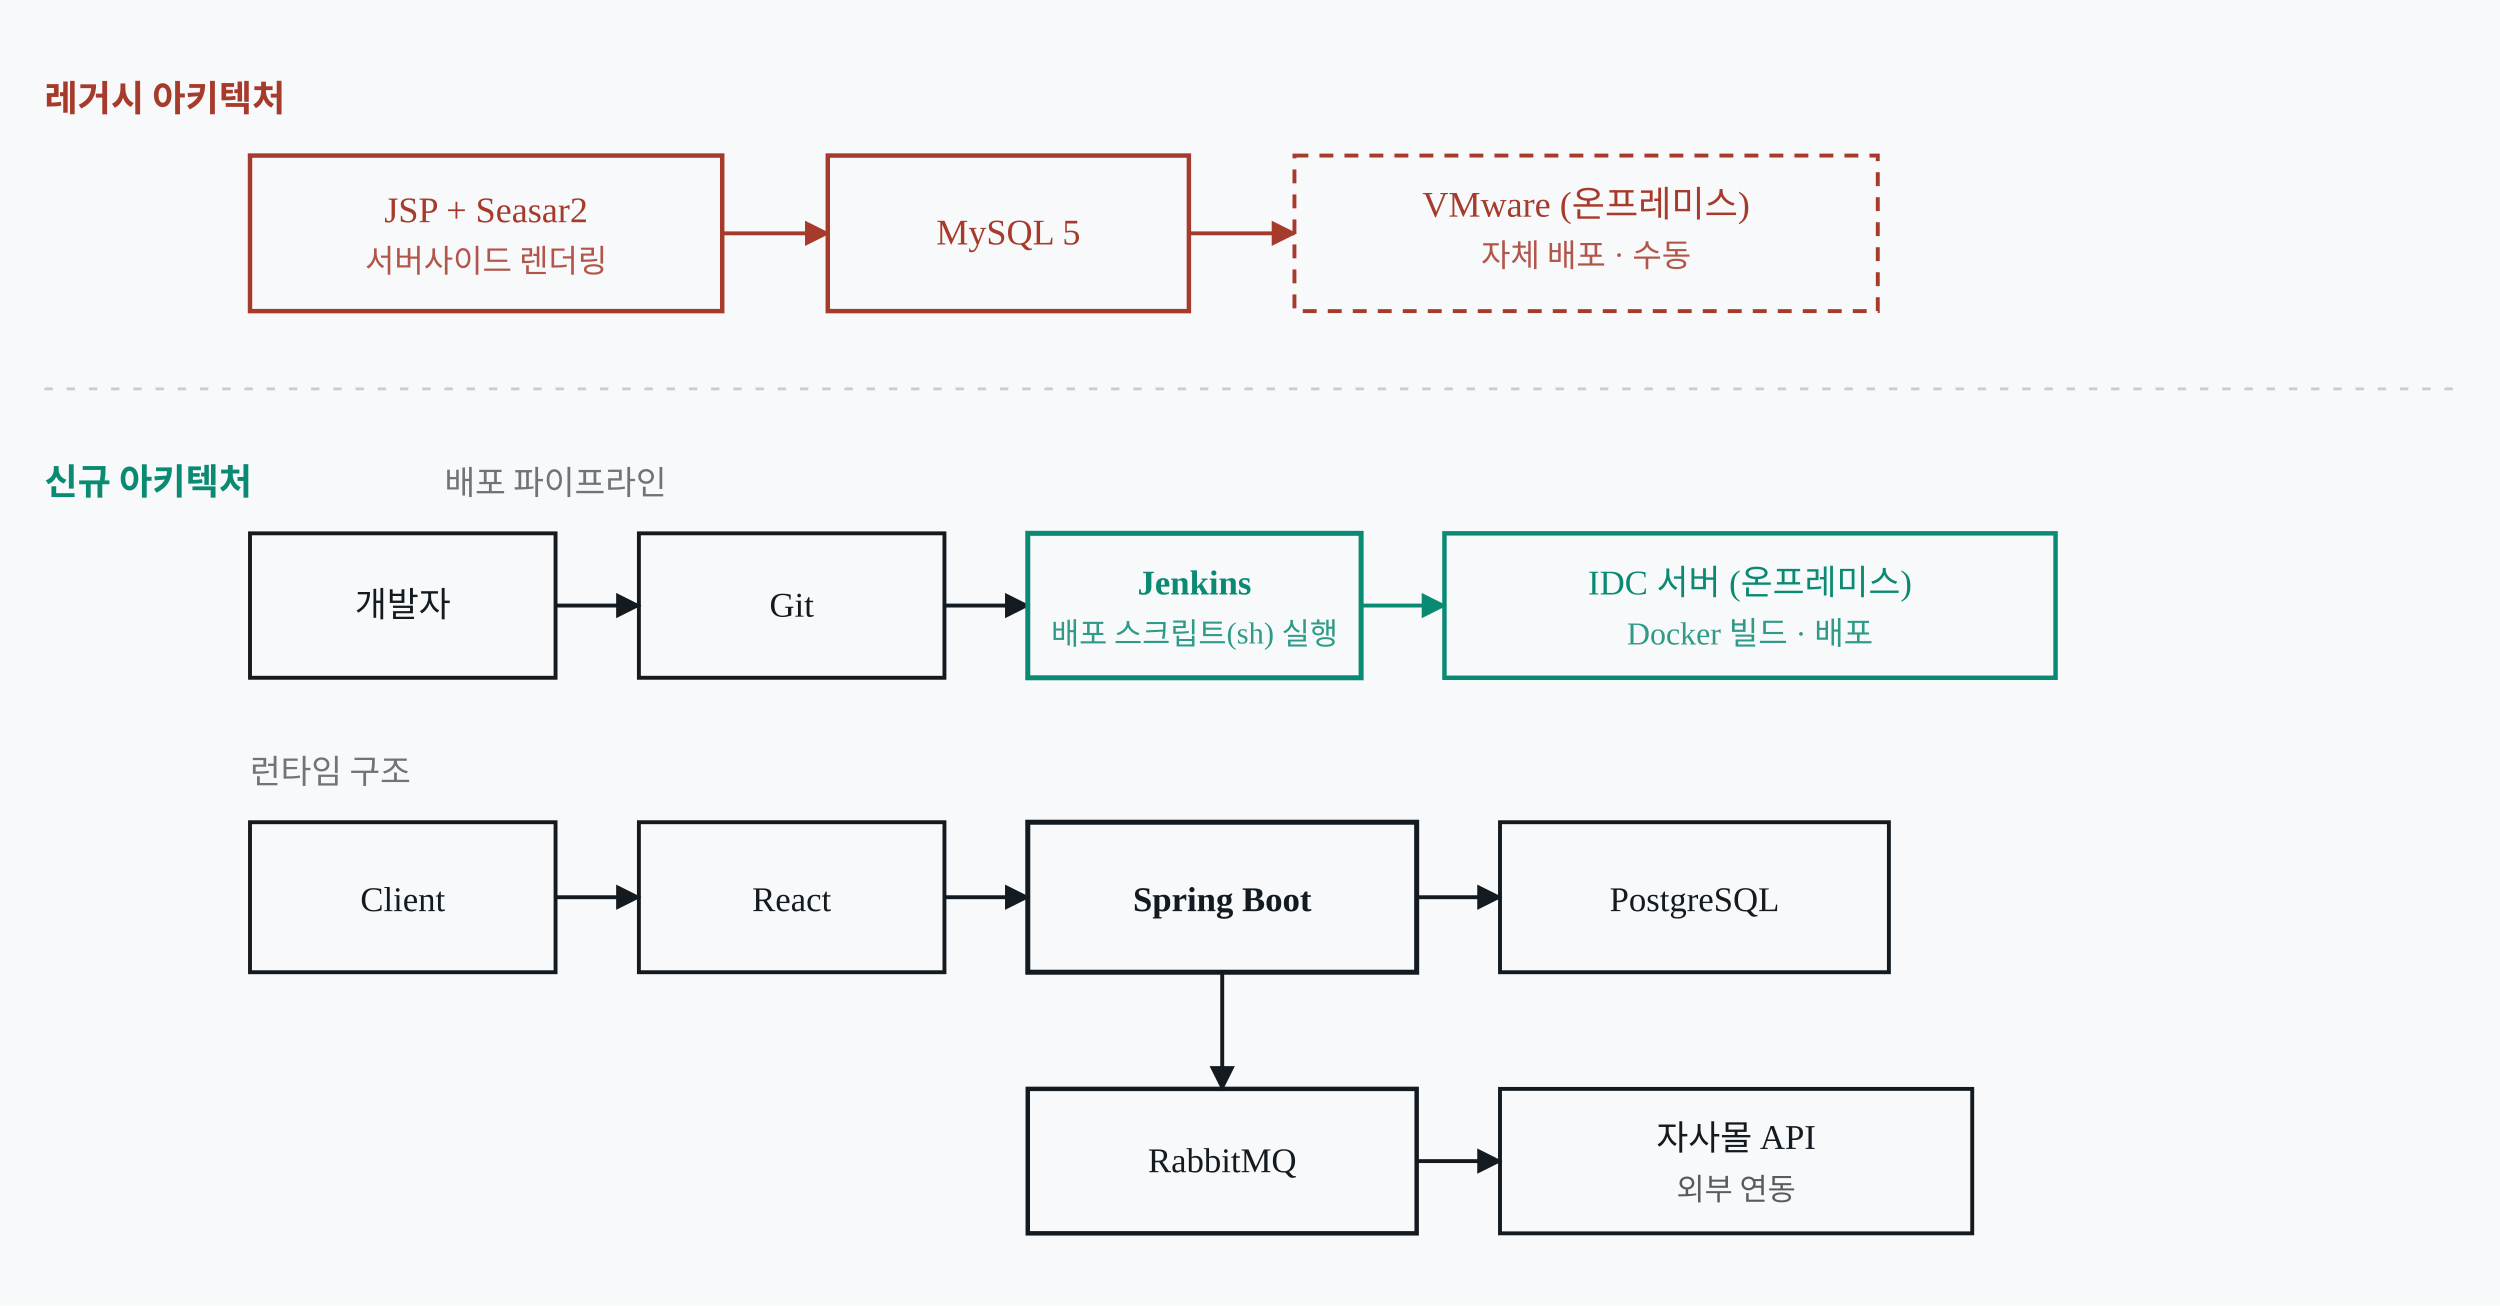
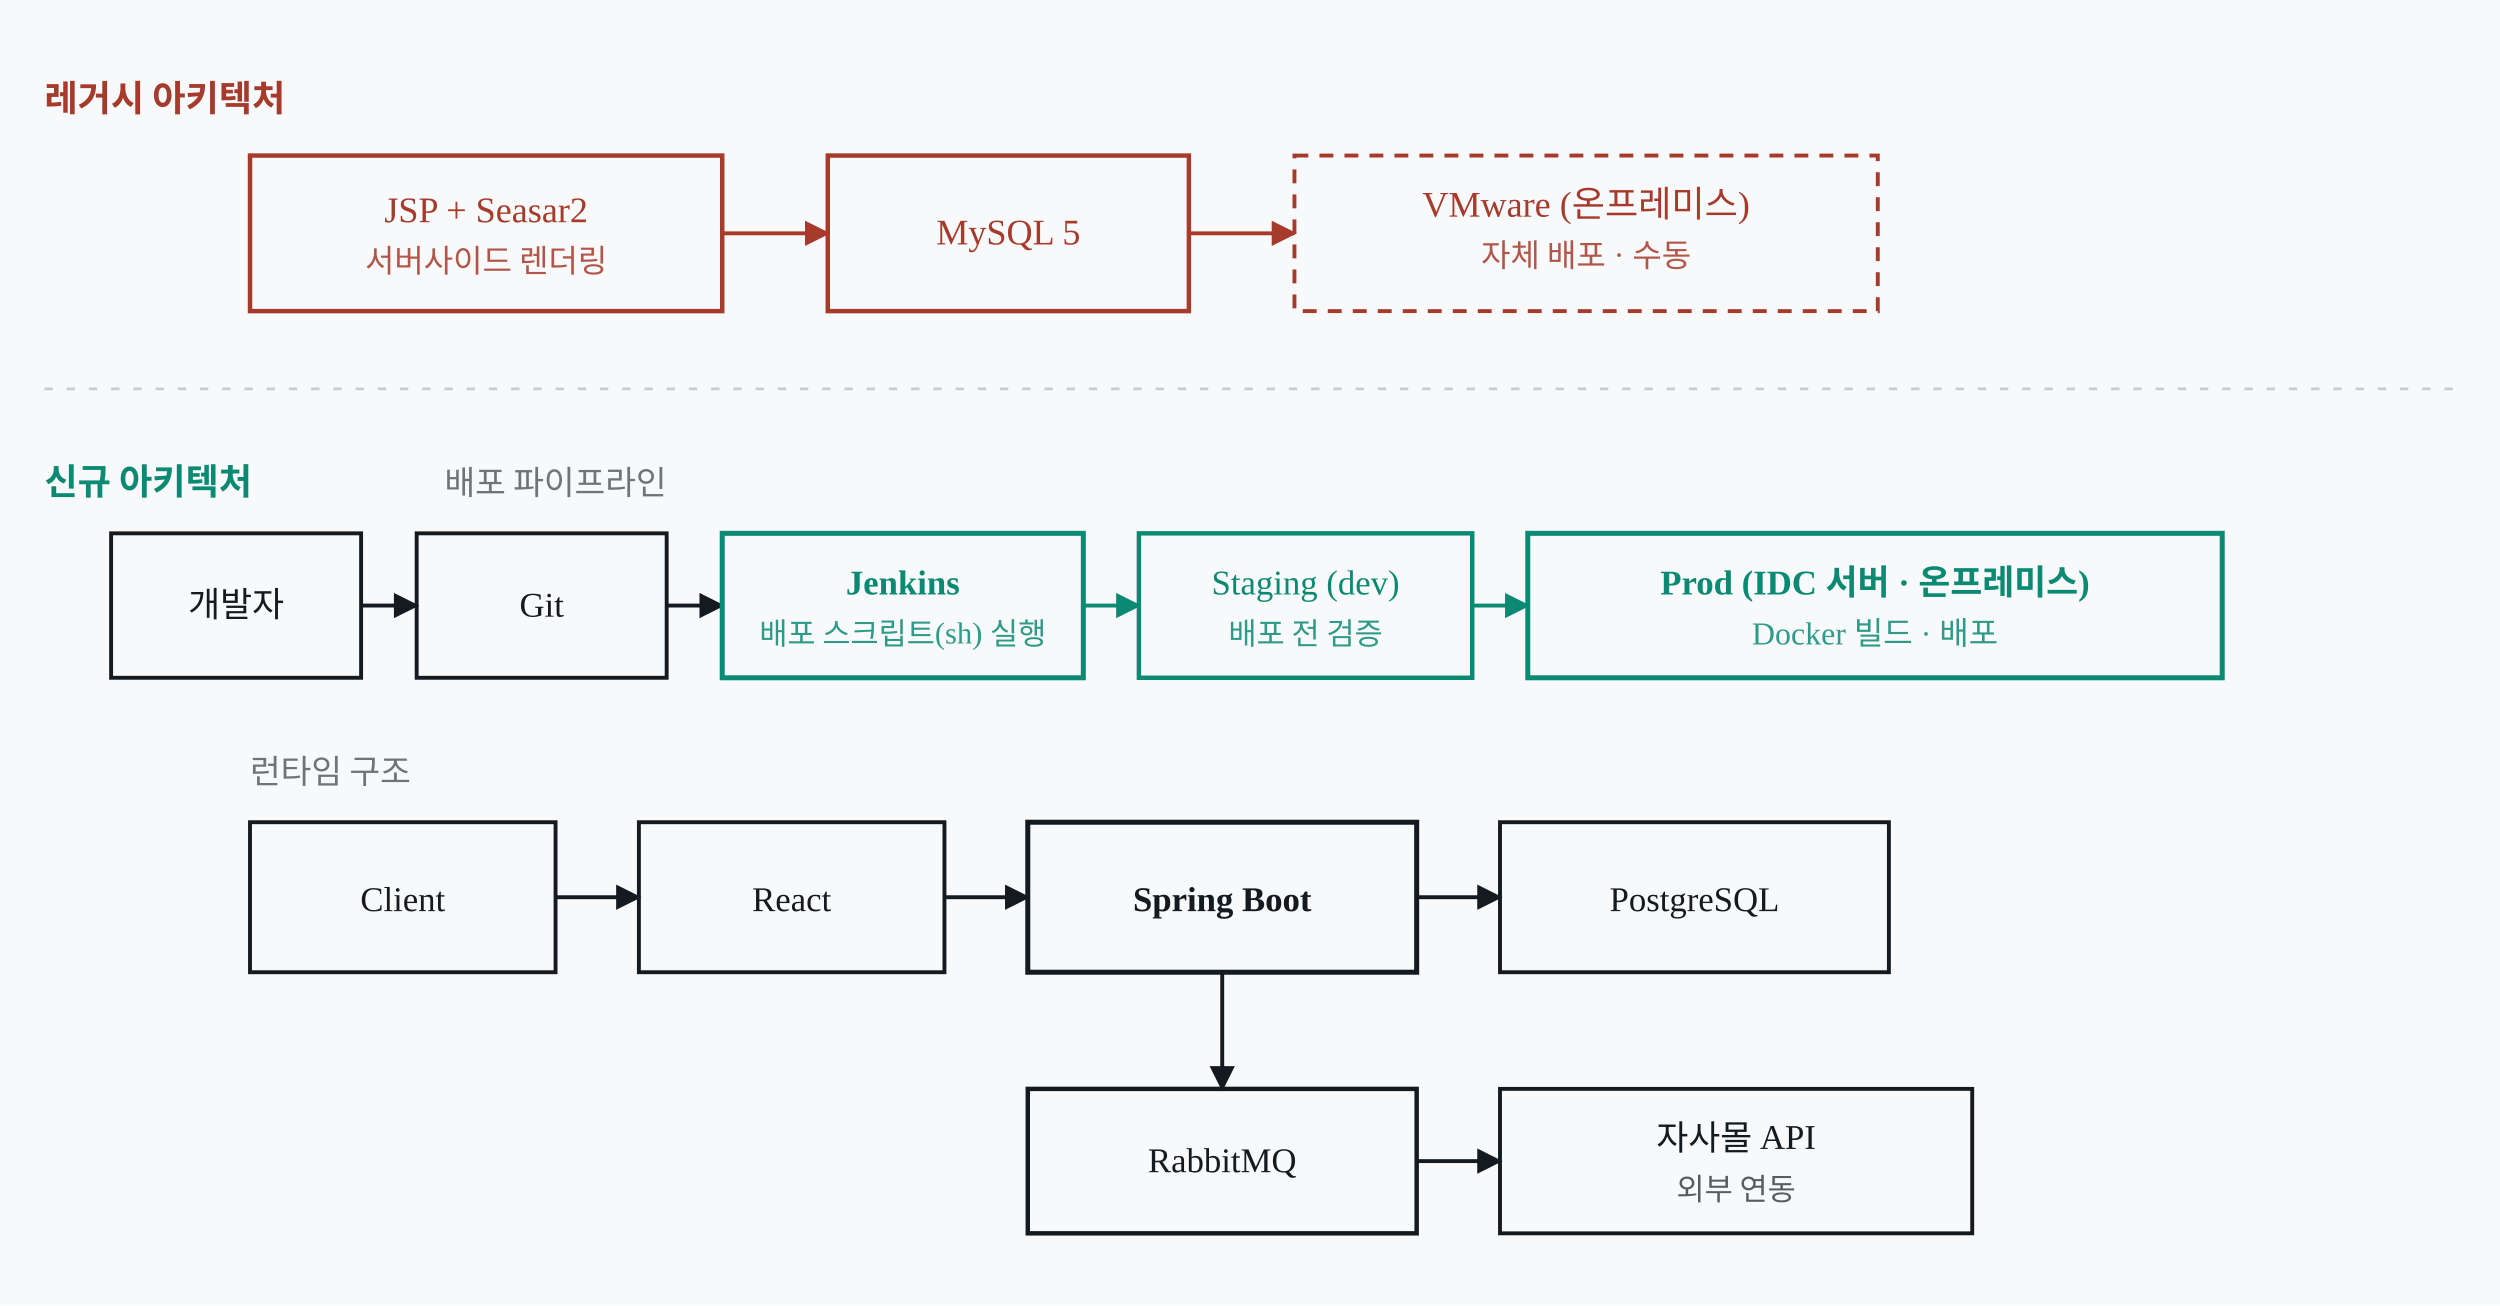
- <svg xmlns="http://www.w3.org/2000/svg" viewBox="0 0 900 470" role="img" style="color:#131A20" aria-label="종전에는 JSP와 Seasar2가 MySQL 5를 거쳐 VMware 온프레미스 환경에 수동으로 배포됐고, 이후에는 Git과 Jenkins를 거쳐 IDC 온프레미스 서버에 자동 빌드·배포되며, React와 Spring Boot가 PostgreSQL과 통신하고 Spring Boot가 RabbitMQ를 거쳐 자사몰 API와 연동하는 인프라 구성 비교도">
+ <svg xmlns="http://www.w3.org/2000/svg" viewBox="0 0 900 470" role="img" style="color:#131A20" aria-label="종전에는 JSP와 Seasar2가 MySQL 5를 거쳐 VMware 온프레미스 환경에 수동으로 배포됐고, 이후에는 Git과 Jenkins를 거쳐 Staging(dev)에서 먼저 검증한 뒤 IDC 온프레미스 서버(Prod)에 자동 빌드·배포되며, React와 Spring Boot가 PostgreSQL과 통신하고 Spring Boot가 RabbitMQ를 거쳐 자사몰 API와 연동하는 인프라 구성 비교도">
  <rect width="900" height="470" fill="#F7F9FA" />
  <defs>
    <marker id="lia" viewBox="0 0 10 10" refX="9" refY="5" markerWidth="6.5" markerHeight="6.5" orient="auto-start-reverse">
      <path d="M0,0 L10,5 L0,10 z" fill="currentColor" />
    </marker>
    <marker id="liar" viewBox="0 0 10 10" refX="9" refY="5" markerWidth="6.5" markerHeight="6.5" orient="auto-start-reverse">
      <path d="M0,0 L10,5 L0,10 z" fill="#A63A2B" />
    </marker>
    <marker id="liag" viewBox="0 0 10 10" refX="9" refY="5" markerWidth="6.5" markerHeight="6.5" orient="auto-start-reverse">
      <path d="M0,0 L10,5 L0,10 z" fill="#0B8A73" />
    </marker>
  </defs>
  <text x="16" y="40" font-family="ui-monospace, monospace" font-size="13" fill="#A63A2B" font-weight="700">레거시 아키텍처</text>
  <rect x="90" y="56" width="170" height="56" fill="none" stroke="#A63A2B" stroke-width="1.6" />
  <text x="175" y="80" text-anchor="middle" font-size="13" fill="#A63A2B">JSP + Seasar2</text>
  <text x="175" y="98" text-anchor="middle" font-size="11.5" fill="#A63A2B" opacity=".85">서버사이드 렌더링</text>
  <line x1="260" y1="84" x2="298" y2="84" stroke="#A63A2B" stroke-width="1.4" marker-end="url(#liar)" />
  <rect x="298" y="56" width="130" height="56" fill="none" stroke="#A63A2B" stroke-width="1.6" />
  <text x="363" y="88" text-anchor="middle" font-size="13" fill="#A63A2B">MySQL 5</text>
  <line x1="428" y1="84" x2="466" y2="84" stroke="#A63A2B" stroke-width="1.4" marker-end="url(#liar)" />
  <rect x="466" y="56" width="210" height="56" fill="none" stroke="#A63A2B" stroke-width="1.4" stroke-dasharray="5 4" />
  <text x="571" y="78" text-anchor="middle" font-size="13" fill="#A63A2B">VMware (온프레미스)</text>
  <text x="571" y="96" text-anchor="middle" font-size="11.5" fill="#A63A2B" opacity=".85">자체 배포 · 수동</text>
  <line x1="16" y1="140" x2="884" y2="140" stroke="currentColor" opacity=".2" stroke-dasharray="3 5" />
  <text x="16" y="178" font-family="ui-monospace, monospace" font-size="13" fill="#0B8A73" font-weight="700">신규 아키텍처</text>
  <text x="160" y="178" font-size="12" fill="currentColor" opacity=".6">배포 파이프라인</text>
-   <rect x="90" y="192" width="110" height="52" fill="none" stroke="currentColor" stroke-width="1.4" />
-   <text x="145" y="222" text-anchor="middle" font-size="12.5" fill="currentColor">개발자</text>
-   <line x1="200" y1="218" x2="230" y2="218" stroke="currentColor" stroke-width="1.4" marker-end="url(#lia)" />
-   <rect x="230" y="192" width="110" height="52" fill="none" stroke="currentColor" stroke-width="1.4" />
-   <text x="285" y="222" text-anchor="middle" font-size="12.5" fill="currentColor">Git</text>
-   <line x1="340" y1="218" x2="370" y2="218" stroke="currentColor" stroke-width="1.4" marker-end="url(#lia)" />
-   <rect x="370" y="192" width="120" height="52" fill="none" stroke="#0B8A73" stroke-width="1.8" />
-   <text x="430" y="214" text-anchor="middle" font-size="12.5" fill="#0B8A73" font-weight="700">Jenkins</text>
-   <text x="430" y="232" text-anchor="middle" font-size="11" fill="#0B8A73" opacity=".85">배포 스크립트(sh) 실행</text>
-   <line x1="490" y1="218" x2="520" y2="218" stroke="#0B8A73" stroke-width="1.4" marker-end="url(#liag)" />
-   <rect x="520" y="192" width="220" height="52" fill="none" stroke="#0B8A73" stroke-width="1.6" />
-   <text x="630" y="214" text-anchor="middle" font-size="12.5" fill="#0B8A73">IDC 서버 (온프레미스)</text>
-   <text x="630" y="232" text-anchor="middle" font-size="11.5" fill="#0B8A73" opacity=".85">Docker 빌드 · 배포</text>
+   <rect x="40" y="192" width="90" height="52" fill="none" stroke="currentColor" stroke-width="1.4" />
+   <text x="85" y="222" text-anchor="middle" font-size="12.5" fill="currentColor">개발자</text>
+   <line x1="130" y1="218" x2="150" y2="218" stroke="currentColor" stroke-width="1.4" marker-end="url(#lia)" />
+   <rect x="150" y="192" width="90" height="52" fill="none" stroke="currentColor" stroke-width="1.4" />
+   <text x="195" y="222" text-anchor="middle" font-size="12.5" fill="currentColor">Git</text>
+   <line x1="240" y1="218" x2="260" y2="218" stroke="currentColor" stroke-width="1.4" marker-end="url(#lia)" />
+   <rect x="260" y="192" width="130" height="52" fill="none" stroke="#0B8A73" stroke-width="1.8" />
+   <text x="325" y="214" text-anchor="middle" font-size="12.5" fill="#0B8A73" font-weight="700">Jenkins</text>
+   <text x="325" y="232" text-anchor="middle" font-size="11" fill="#0B8A73" opacity=".85">배포 스크립트(sh) 실행</text>
+   <line x1="390" y1="218" x2="410" y2="218" stroke="#0B8A73" stroke-width="1.4" marker-end="url(#liag)" />
+   <rect x="410" y="192" width="120" height="52" fill="none" stroke="#0B8A73" stroke-width="1.6" />
+   <text x="470" y="214" text-anchor="middle" font-size="12.5" fill="#0B8A73">Staging (dev)</text>
+   <text x="470" y="232" text-anchor="middle" font-size="11" fill="#0B8A73" opacity=".85">배포 전 검증</text>
+   <line x1="530" y1="218" x2="550" y2="218" stroke="#0B8A73" stroke-width="1.4" marker-end="url(#liag)" />
+   <rect x="550" y="192" width="250" height="52" fill="none" stroke="#0B8A73" stroke-width="1.8" />
+   <text x="675" y="214" text-anchor="middle" font-size="12.5" fill="#0B8A73" font-weight="700">Prod (IDC 서버 · 온프레미스)</text>
+   <text x="675" y="232" text-anchor="middle" font-size="11.5" fill="#0B8A73" opacity=".85">Docker 빌드 · 배포</text>
  <text x="90" y="282" font-size="12" fill="currentColor" opacity=".6">런타임 구조</text>
  <rect x="90" y="296" width="110" height="54" fill="none" stroke="currentColor" stroke-width="1.4" />
  <text x="145" y="328" text-anchor="middle" font-size="12.5" fill="currentColor">Client</text>
  <line x1="200" y1="323" x2="230" y2="323" stroke="currentColor" stroke-width="1.4" marker-end="url(#lia)" />
  <rect x="230" y="296" width="110" height="54" fill="none" stroke="currentColor" stroke-width="1.4" />
  <text x="285" y="328" text-anchor="middle" font-size="12.5" fill="currentColor">React</text>
  <line x1="340" y1="323" x2="370" y2="323" stroke="currentColor" stroke-width="1.4" marker-end="url(#lia)" />
  <rect x="370" y="296" width="140" height="54" fill="none" stroke="currentColor" stroke-width="1.8" />
  <text x="440" y="328" text-anchor="middle" font-size="12.5" fill="currentColor" font-weight="700">Spring Boot</text>
  <line x1="510" y1="323" x2="540" y2="323" stroke="currentColor" stroke-width="1.4" marker-end="url(#lia)" />
  <rect x="540" y="296" width="140" height="54" fill="none" stroke="currentColor" stroke-width="1.4" />
  <text x="610" y="328" text-anchor="middle" font-size="12.5" fill="currentColor">PostgreSQL</text>
  <line x1="440" y1="350" x2="440" y2="392" stroke="currentColor" stroke-width="1.4" marker-end="url(#lia)" />
  <rect x="370" y="392" width="140" height="52" fill="none" stroke="currentColor" stroke-width="1.6" />
  <text x="440" y="422" text-anchor="middle" font-size="12.5" fill="currentColor">RabbitMQ</text>
  <line x1="510" y1="418" x2="540" y2="418" stroke="currentColor" stroke-width="1.4" marker-end="url(#lia)" />
  <rect x="540" y="392" width="170" height="52" fill="none" stroke="currentColor" stroke-width="1.4" />
  <text x="625" y="414" text-anchor="middle" font-size="12.5" fill="currentColor">자사몰 API</text>
  <text x="625" y="432" text-anchor="middle" font-size="11" fill="currentColor" opacity=".7">외부 연동</text>
</svg>
